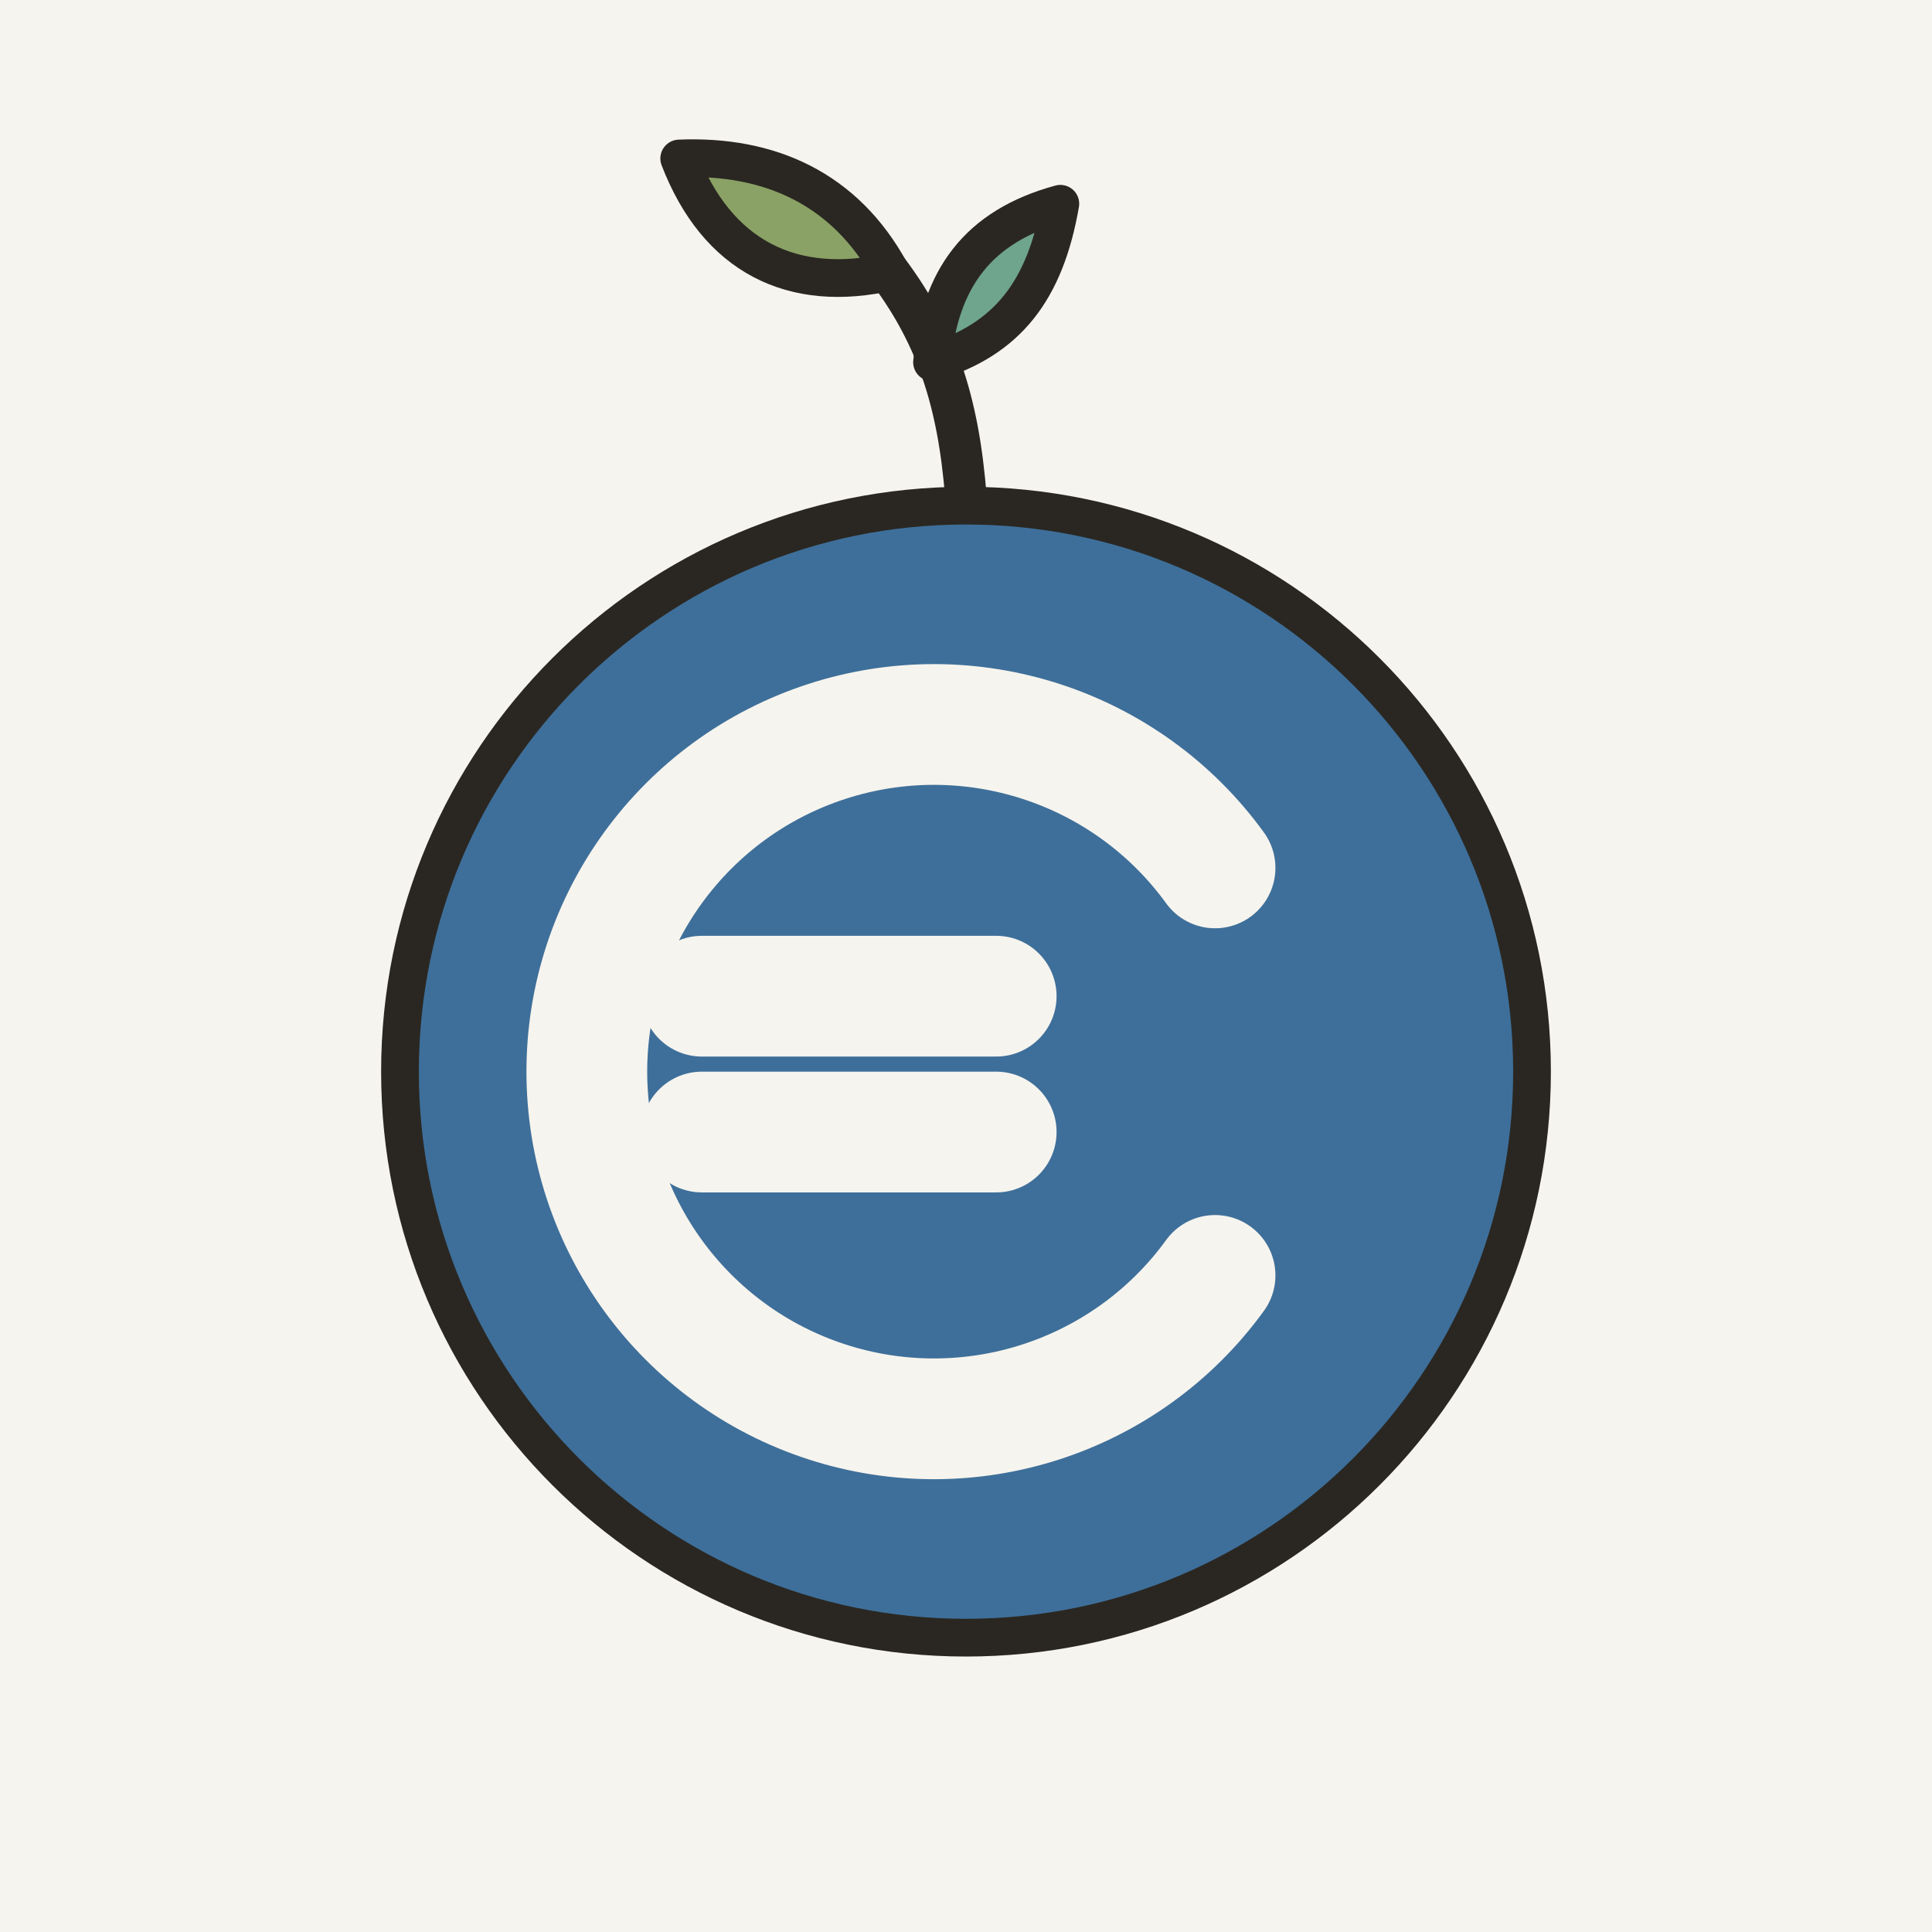
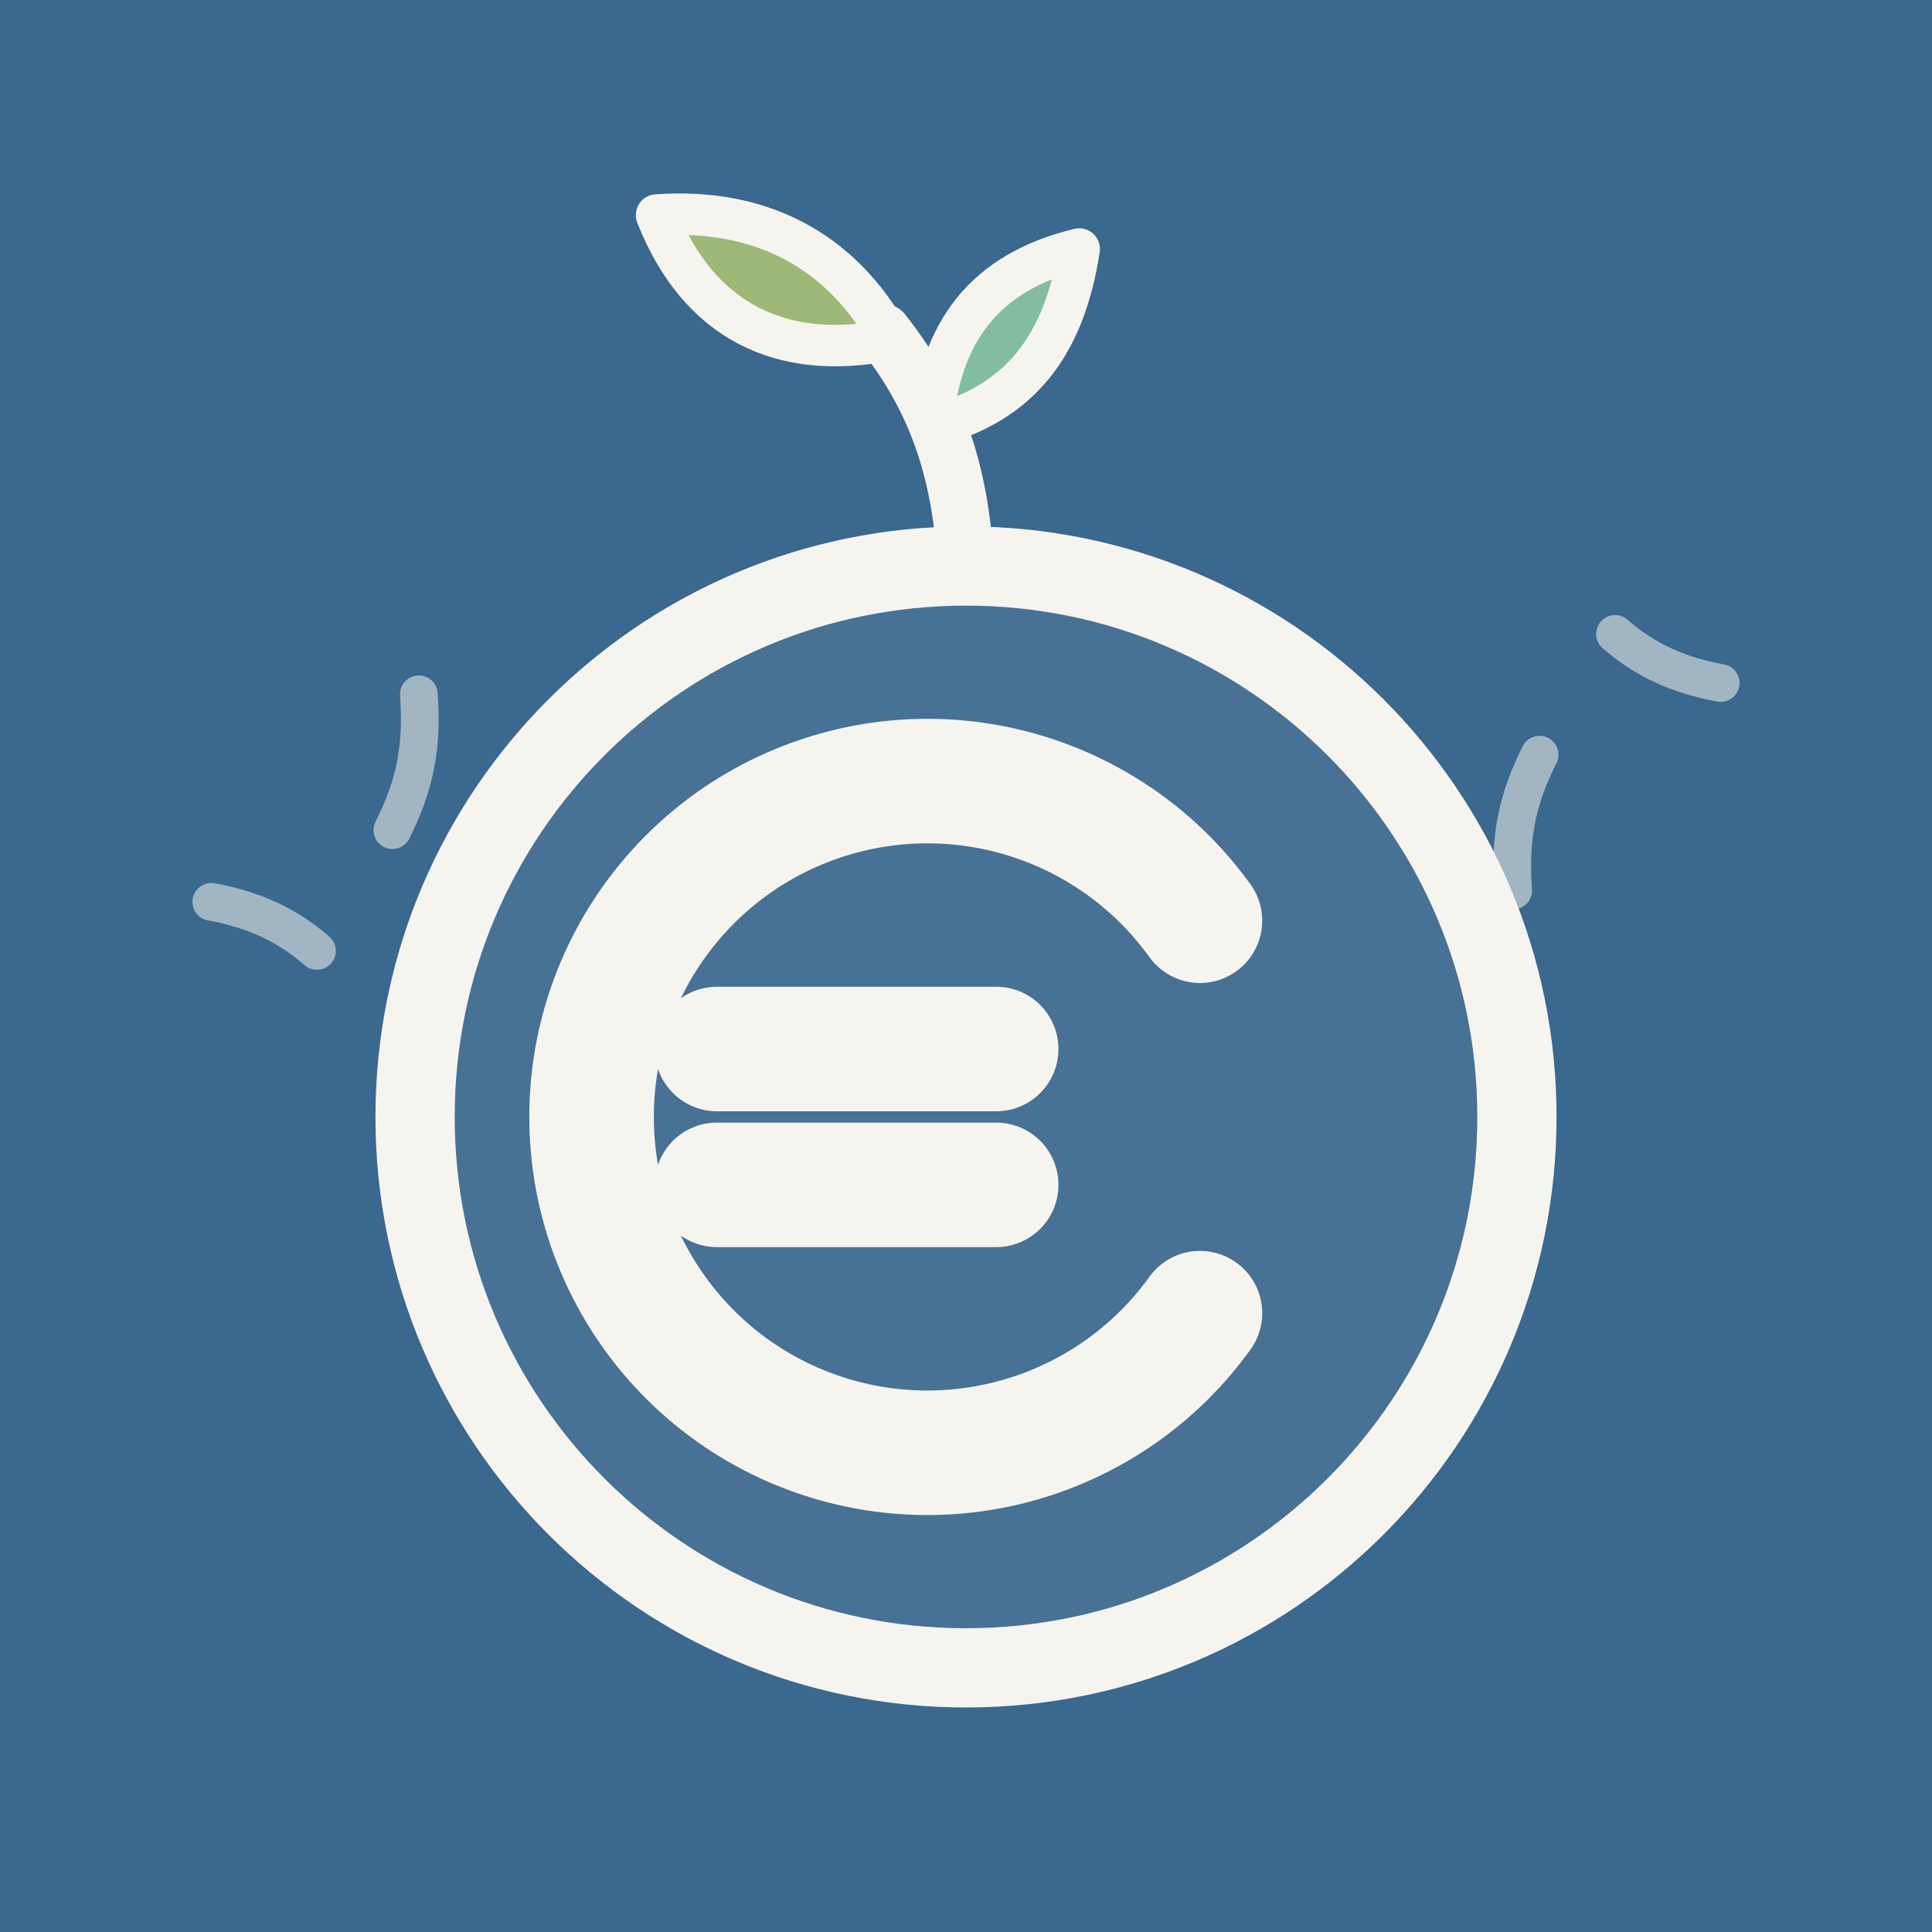
<svg xmlns="http://www.w3.org/2000/svg" width="512" height="512" viewBox="0 0 512 512">
-   <rect width="512" height="512" fill="#f6f4ee" />
-   <circle cx="256" cy="284" r="150" fill="#3e6f9a" />
-   <circle cx="256" cy="284" r="150" fill="none" stroke="#2a2722" stroke-width="10" />
-   <g stroke="#f6f4ee" stroke-width="32" stroke-linecap="round" fill="none">
-     <path d="M322 230a92 92 0 1 0 0 108" />
-     <path d="M186 264h78M186 300h78" />
+   <rect width="512" height="512" fill="#3a688f" />
+   <circle cx="256" cy="296" r="146" fill="#f6f4ee" fill-opacity="0.07" />
+   <circle cx="256" cy="296" r="146" fill="none" stroke="#f6f4ee" stroke-width="21" />
+   <g stroke="#f6f4ee" stroke-width="33" stroke-linecap="round" fill="none">
+     <path d="M318 244a89 89 0 1 0 0 104" />
+     <path d="M190 278h74M190 314h74" />
  </g>
-   <path d="M256 132c-2-26-8-44-22-62" stroke="#2a2722" stroke-width="11" stroke-linecap="round" fill="none" />
-   <path d="M236 72c-12-22-32-31-56-30 10 26 30 36 56 30Z" fill="#8aa265" stroke="#2a2722" stroke-width="10" stroke-linejoin="round" />
-   <path d="M247 96c20-6 30-19 34-42-22 6-32 20-34 42Z" fill="#6fa48d" stroke="#2a2722" stroke-width="10" stroke-linejoin="round" />
+   <path d="M256 152c-1-25-7-45-22-64" stroke="#f6f4ee" stroke-width="15" stroke-linecap="round" fill="none" />
+   <path d="M236 90c-13-24-35-35-62-33 11 28 33 39 62 33Z" fill="#9db877" stroke="#f6f4ee" stroke-width="11" stroke-linejoin="round" />
+   <path d="M247 113c23-6 35-21 39-47-25 6-37 22-39 47Z" fill="#82bda0" stroke="#f6f4ee" stroke-width="11" stroke-linejoin="round" />
+   <g stroke="#f6f4ee" stroke-width="10" stroke-linecap="round" fill="none" opacity="0.55">
+     <path d="M104 220c6-12 8-22 7-36" />
+     <path d="M84 252c-8-7-17-11-28-13" />
+     <path d="M408 200c-6 12-8 22-7 36" />
+     <path d="M428 168c8 7 17 11 28 13" />
+   </g>
</svg>
